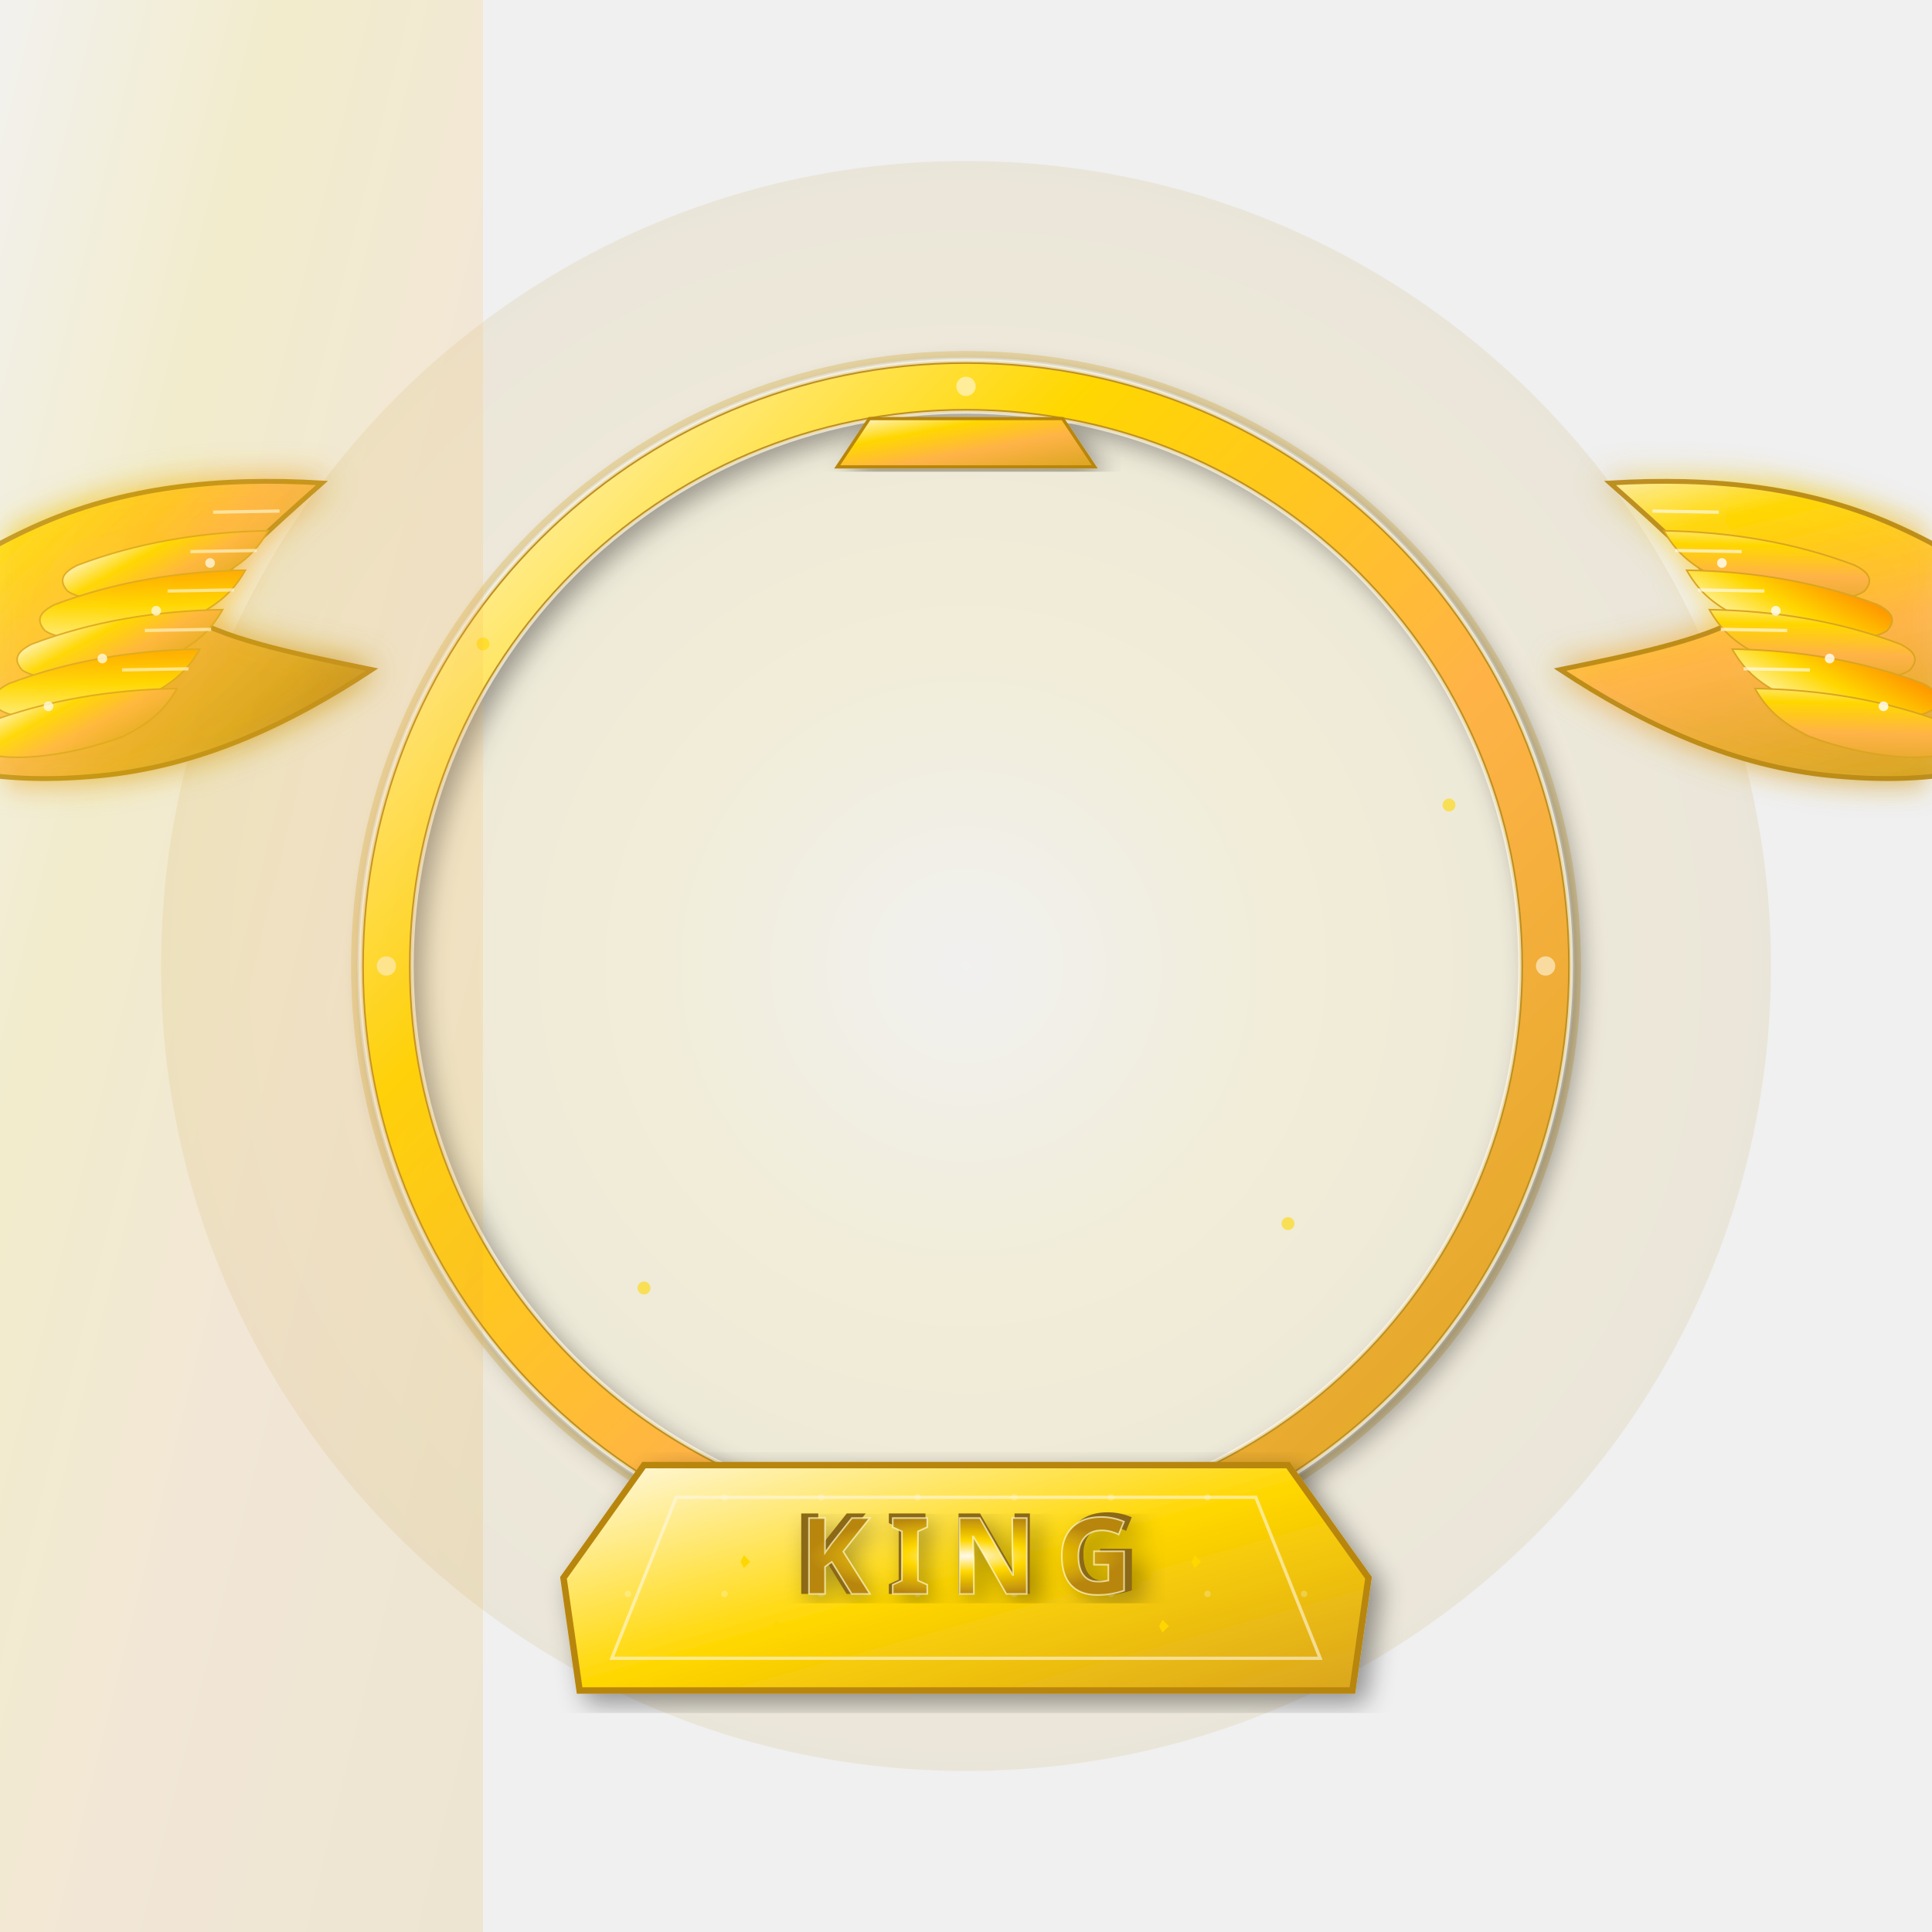
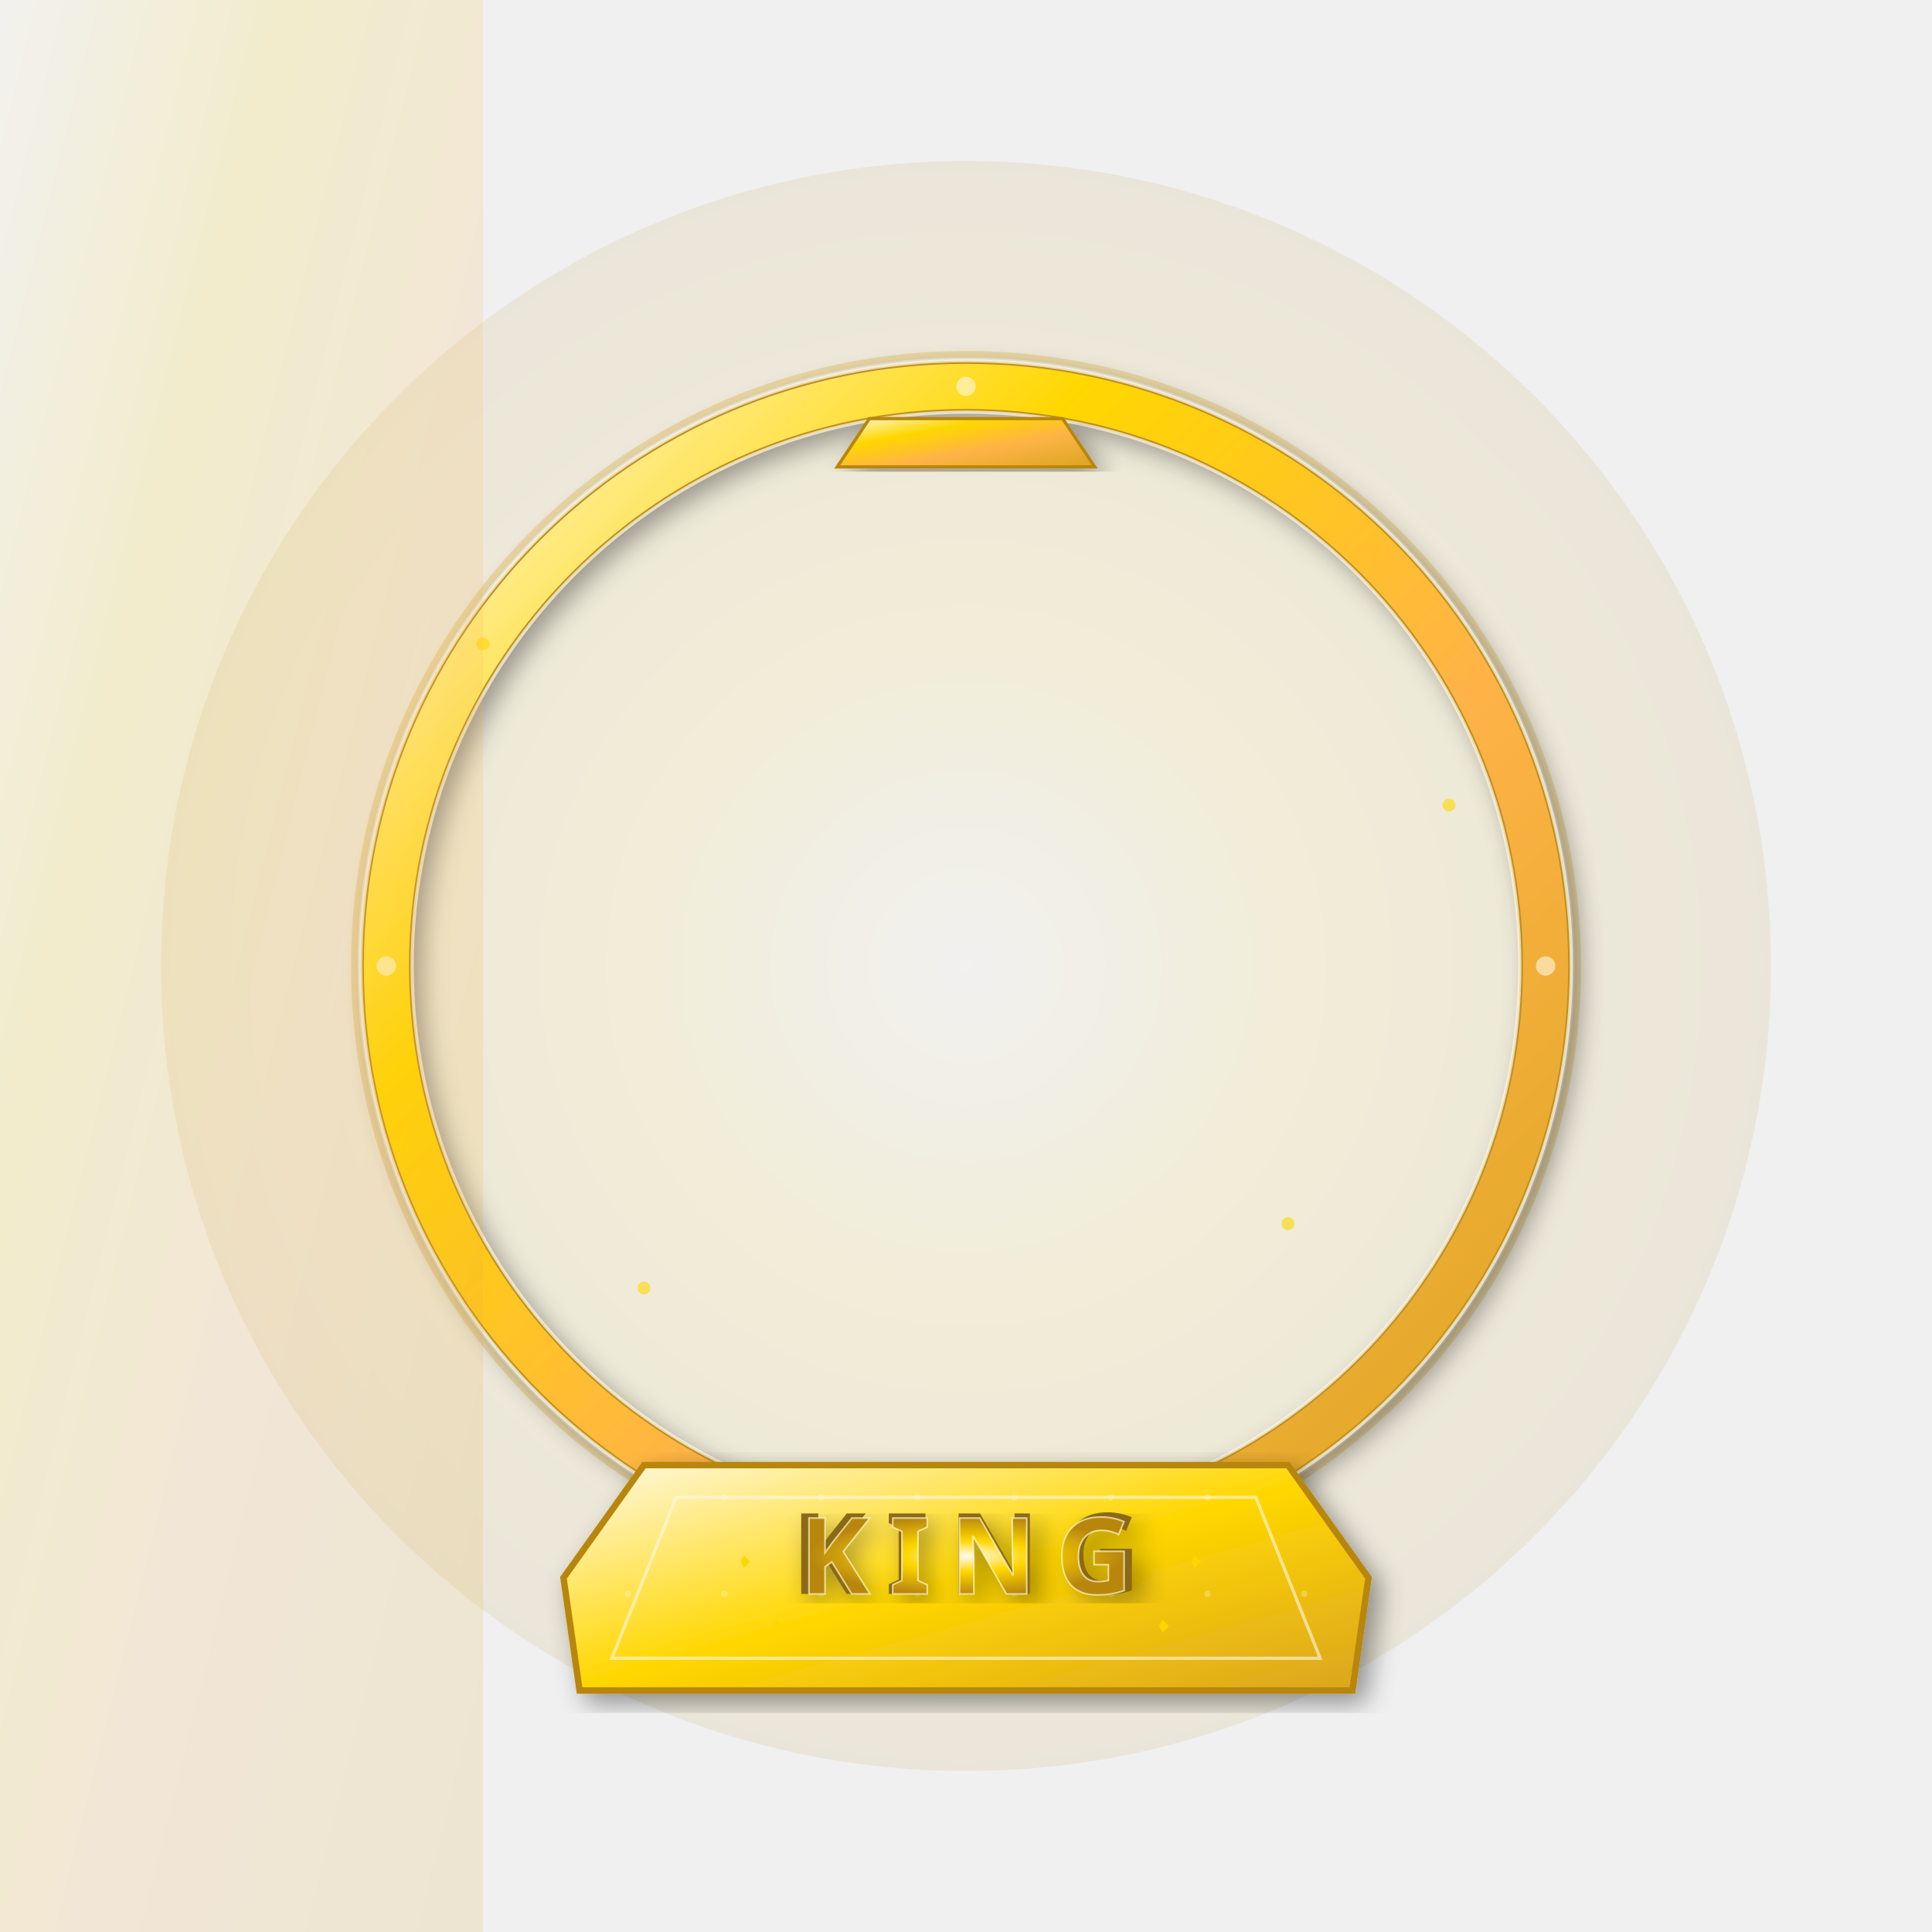
<svg xmlns="http://www.w3.org/2000/svg" width="600" height="600" viewBox="0 0 600 600" fill="none">
  <defs>
    <linearGradient id="goldWingGrad1" x1="0" y1="0" x2="1" y2="1">
      <stop offset="0%" stop-color="#fff9e6" />
      <stop offset="30%" stop-color="#ffd700" />
      <stop offset="60%" stop-color="#ffb347" />
      <stop offset="100%" stop-color="#daa520" />
    </linearGradient>
    <linearGradient id="goldWingGrad2" x1="0" y1="1" x2="1" y2="0">
      <stop offset="0%" stop-color="#fffacd" />
      <stop offset="50%" stop-color="#ffd700" />
      <stop offset="100%" stop-color="#ff8c00" />
    </linearGradient>
    <radialGradient id="goldRadialWing" cx="50%" cy="50%" r="50%">
      <stop offset="0%" stop-color="#fffaf0" />
      <stop offset="40%" stop-color="#ffd700" />
      <stop offset="100%" stop-color="#b8860b" />
    </radialGradient>
    <linearGradient id="ringGoldGrad" x1="0" y1="0" x2="1" y2="1">
      <stop offset="0%" stop-color="#fffacd" />
      <stop offset="50%" stop-color="#ffd700" />
      <stop offset="100%" stop-color="#daa520" />
    </linearGradient>
    <linearGradient id="gemGrad" x1="0" y1="0" x2="0" y2="1">
      <stop offset="0%" stop-color="#ff6b6b" />
      <stop offset="50%" stop-color="#dc143c" />
      <stop offset="100%" stop-color="#8b0000" />
    </linearGradient>
    <linearGradient id="bannerGoldGrad" x1="0" y1="0" x2="1" y2="1">
      <stop offset="0%" stop-color="#fff9e6" />
      <stop offset="50%" stop-color="#ffd700" />
      <stop offset="100%" stop-color="#daa520" />
    </linearGradient>
    <filter id="goldGlow">
      <feGaussianBlur stdDeviation="5" result="coloredBlur" />
      <feMerge>
        <feMergeNode in="coloredBlur" />
        <feMergeNode in="SourceGraphic" />
      </feMerge>
    </filter>
    <filter id="dropShadow">
      <feDropShadow dx="3" dy="3" stdDeviation="4" flood-opacity="0.4" />
    </filter>
    <filter id="innerGlow">
      <feFlood flood-color="#ffd700" flood-opacity="0.5" />
      <feComposite in2="SourceAlpha" operator="out" />
      <feGaussianBlur stdDeviation="3" />
      <feComposite operator="atop" in2="SourceGraphic" />
    </filter>
    <pattern id="sparkle" x="0" y="0" width="30" height="30" patternUnits="userSpaceOnUse">
      <circle cx="15" cy="15" r="1" fill="#ffffff" opacity="0.8">
        <animate attributeName="r" values="1;3;1" dur="2s" repeatCount="indefinite" />
      </circle>
    </pattern>
    <linearGradient id="featherGrad" x1="0" y1="0" x2="1" y2="1">
      <stop offset="0%" stop-color="#fffaf0" />
      <stop offset="20%" stop-color="#ffd700" />
      <stop offset="50%" stop-color="#ffb347" />
      <stop offset="80%" stop-color="#daa520" />
      <stop offset="100%" stop-color="#b8860b" />
    </linearGradient>
  </defs>
  <ellipse cx="300" cy="300" rx="250" ry="250" fill="url(#goldRadialWing)" opacity="0.1" />
  <circle cx="300" cy="300" r="190" fill="none" stroke="#daa520" stroke-width="2" opacity="0.3" />
  <circle cx="300" cy="300" r="180" fill="none" stroke="#b8860b" stroke-width="16" filter="url(#dropShadow)" opacity="0.9" />
  <circle cx="300" cy="300" r="180" fill="none" stroke="url(#goldWingGrad1)" stroke-width="14" />
  <circle cx="300" cy="300" r="172" fill="none" stroke="#fff9e6" stroke-width="1" opacity="0.7" />
  <circle cx="300" cy="300" r="188" fill="none" stroke="#fff9e6" stroke-width="1" opacity="0.7" />
  <g opacity="0.6">
    <circle cx="300" cy="120" r="3" fill="#fff9e6" />
    <circle cx="300" cy="480" r="3" fill="#fff9e6" />
    <circle cx="120" cy="300" r="3" fill="#fff9e6" />
    <circle cx="480" cy="300" r="3" fill="#fff9e6" />
  </g>
  <path d="M270 130 L330 130 L340 145 L260 145 Z" fill="url(#goldWingGrad1)" stroke="#b8860b" stroke-width="1" filter="url(#dropShadow)" />
-   <g transform="translate(100,150)" filter="url(#goldGlow)">
-     <g transform="rotate(-15)">
-       <path d="M 0,0 C -30,-10 -60,-15 -90,-10 C -120,-5 -140,5 -150,20 C -155,28 -155,35 -150,42                       C -140,55 -120,65 -90,70 C -60,75 -30,70 0,60                       C -20,50 -40,40 -50,30 C -40,20 -20,10 0,0 Z" fill="url(#featherGrad)" stroke="#b8860b" stroke-width="1.5" opacity="0.9" />
-       <path d="M -20,10 C -40,5 -60,3 -80,5 C -85,6 -87,8 -85,12 C -80,18 -60,22 -40,20 C -30,18 -25,15 -20,10 Z" fill="url(#goldWingGrad1)" stroke="#daa520" stroke-width="0.5" />
-       <path d="M -30,20 C -50,15 -70,13 -90,15 C -95,16 -97,18 -95,22 C -90,28 -70,32 -50,30 C -40,28 -35,25 -30,20 Z" fill="url(#goldWingGrad2)" stroke="#daa520" stroke-width="0.5" />
-       <path d="M -40,30 C -60,25 -80,23 -100,25 C -105,26 -107,28 -105,32 C -100,38 -80,42 -60,40 C -50,38 -45,35 -40,30 Z" fill="url(#goldWingGrad1)" stroke="#daa520" stroke-width="0.5" />
-       <path d="M -50,40 C -70,35 -90,33 -110,35 C -115,36 -117,38 -115,42 C -110,48 -90,52 -70,50 C -60,48 -55,45 -50,40 Z" fill="url(#goldWingGrad2)" stroke="#daa520" stroke-width="0.5" />
-       <path d="M -60,50 C -80,45 -100,43 -120,45 C -125,46 -127,48 -125,52 C -120,58 -100,62 -80,60 C -70,58 -65,55 -60,50 Z" fill="url(#goldWingGrad1)" stroke="#daa520" stroke-width="0.5" />
-       <g opacity="0.7">
-         <path d="M -15,5 L -35,0" stroke="#fff9e6" stroke-width="1" />
-         <path d="M -25,15 L -45,10" stroke="#fff9e6" stroke-width="1" />
-         <path d="M -35,25 L -55,20" stroke="#fff9e6" stroke-width="1" />
-         <path d="M -45,35 L -65,30" stroke="#fff9e6" stroke-width="1" />
-         <path d="M -55,45 L -75,40" stroke="#fff9e6" stroke-width="1" />
-       </g>
-       <circle cx="-40" cy="15" r="1.5" fill="#ffffff" opacity="0.8" />
-       <circle cx="-60" cy="25" r="1.5" fill="#ffffff" opacity="0.8" />
-       <circle cx="-80" cy="35" r="1.5" fill="#ffffff" opacity="0.8" />
-       <circle cx="-100" cy="45" r="1.5" fill="#ffffff" opacity="0.8" />
-       <animateTransform attributeName="transform" attributeType="XML" type="rotate" values="-15;-5;-15" dur="4s" repeatCount="indefinite" />
-     </g>
-   </g>
-   <g transform="translate(500,150)" filter="url(#goldGlow)">
-     <g transform="rotate(15)">
-       <path d="M 0,0 C 30,-10 60,-15 90,-10 C 120,-5 140,5 150,20 C 155,28 155,35 150,42                       C 140,55 120,65 90,70 C 60,75 30,70 0,60                       C 20,50 40,40 50,30 C 40,20 20,10 0,0 Z" fill="url(#featherGrad)" stroke="#b8860b" stroke-width="1.5" opacity="0.9" />
-       <path d="M 20,10 C 40,5 60,3 80,5 C 85,6 87,8 85,12 C 80,18 60,22 40,20 C 30,18 25,15 20,10 Z" fill="url(#goldWingGrad1)" stroke="#daa520" stroke-width="0.5" />
-       <path d="M 30,20 C 50,15 70,13 90,15 C 95,16 97,18 95,22 C 90,28 70,32 50,30 C 40,28 35,25 30,20 Z" fill="url(#goldWingGrad2)" stroke="#daa520" stroke-width="0.5" />
-       <path d="M 40,30 C 60,25 80,23 100,25 C 105,26 107,28 105,32 C 100,38 80,42 60,40 C 50,38 45,35 40,30 Z" fill="url(#goldWingGrad1)" stroke="#daa520" stroke-width="0.5" />
-       <path d="M 50,40 C 70,35 90,33 110,35 C 115,36 117,38 115,42 C 110,48 90,52 70,50 C 60,48 55,45 50,40 Z" fill="url(#goldWingGrad2)" stroke="#daa520" stroke-width="0.5" />
-       <path d="M 60,50 C 80,45 100,43 120,45 C 125,46 127,48 125,52 C 120,58 100,62 80,60 C 70,58 65,55 60,50 Z" fill="url(#goldWingGrad1)" stroke="#daa520" stroke-width="0.5" />
-       <g opacity="0.7">
-         <path d="M 15,5 L 35,0" stroke="#fff9e6" stroke-width="1" />
-         <path d="M 25,15 L 45,10" stroke="#fff9e6" stroke-width="1" />
-         <path d="M 35,25 L 55,20" stroke="#fff9e6" stroke-width="1" />
-         <path d="M 45,35 L 65,30" stroke="#fff9e6" stroke-width="1" />
-         <path d="M 55,45 L 75,40" stroke="#fff9e6" stroke-width="1" />
-       </g>
-       <circle cx="40" cy="15" r="1.5" fill="#ffffff" opacity="0.8" />
-       <circle cx="60" cy="25" r="1.5" fill="#ffffff" opacity="0.8" />
-       <circle cx="80" cy="35" r="1.5" fill="#ffffff" opacity="0.8" />
-       <circle cx="100" cy="45" r="1.5" fill="#ffffff" opacity="0.8" />
-       <animateTransform attributeName="transform" attributeType="XML" type="rotate" values="15;5;15" dur="4s" repeatCount="indefinite" />
-     </g>
-   </g>
  <g filter="url(#dropShadow)">
    <path d="M200,455 L400,455 L425,490 L420,525 L180,525 L175,490 Z" fill="url(#bannerGoldGrad)" stroke="#b8860b" stroke-width="2" />
    <path d="M205,460 L395,460 L415,520 L185,520 Z" fill="url(#sparkle)" opacity="0.3" />
    <path d="M210,465 L390,465 L410,515 L190,515 Z" fill="none" stroke="#fff9e6" stroke-width="1" opacity="0.6" />
    <text x="300" y="495" text-anchor="middle" fill="#8b6914" font-size="35" font-family="Arial Black" font-weight="bold" letter-spacing="6" filter="url(#dropShadow)">KING</text>
    <text x="300" y="495" text-anchor="middle" fill="url(#goldRadialWing)" font-size="33" font-family="Arial Black" font-weight="bold" letter-spacing="6">KING</text>
    <text x="300" y="495" text-anchor="middle" fill="none" stroke="#fffacd" stroke-width="0.5" font-size="33" font-family="Arial Black" font-weight="bold" letter-spacing="6" opacity="0.7">KING</text>
    <g fill="#ffd700">
      <path d="M 230,485 L231,487 L233,485 L231,483 Z" />
      <path d="M 370,485 L371,487 L373,485 L371,483 Z" />
      <path d="M 240,505 L241,507 L243,505 L241,503 Z" />
      <path d="M 360,505 L361,507 L363,505 L361,503 Z" />
    </g>
  </g>
  <g opacity="0.6">
    <circle cx="150" cy="200" r="2" fill="#ffd700">
      <animate attributeName="cy" values="200;150;200" dur="3s" repeatCount="indefinite" />
      <animate attributeName="opacity" values="0;1;0" dur="3s" repeatCount="indefinite" />
    </circle>
    <circle cx="450" cy="250" r="2" fill="#ffd700">
      <animate attributeName="cy" values="250;200;250" dur="3.5s" repeatCount="indefinite" />
      <animate attributeName="opacity" values="0;1;0" dur="3.5s" repeatCount="indefinite" />
    </circle>
    <circle cx="200" cy="400" r="2" fill="#ffd700">
      <animate attributeName="cy" values="400;350;400" dur="4s" repeatCount="indefinite" />
      <animate attributeName="opacity" values="0;1;0" dur="4s" repeatCount="indefinite" />
    </circle>
    <circle cx="400" cy="380" r="2" fill="#ffd700">
      <animate attributeName="cy" values="380;330;380" dur="3.2s" repeatCount="indefinite" />
      <animate attributeName="opacity" values="0;1;0" dur="3.2s" repeatCount="indefinite" />
    </circle>
  </g>
  <rect x="0" y="0" width="150" height="600" fill="url(#goldWingGrad1)" opacity="0.15">
    <animateTransform attributeName="transform" type="translate" from="-150 0" to="750 0" dur="4s" repeatCount="indefinite" />
  </rect>
</svg>
